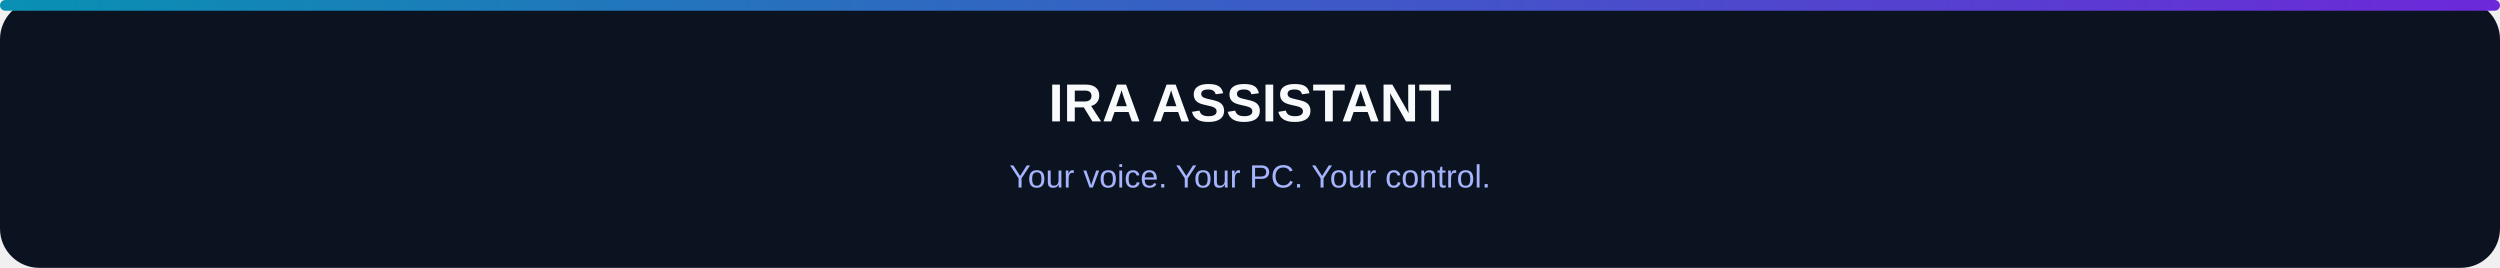
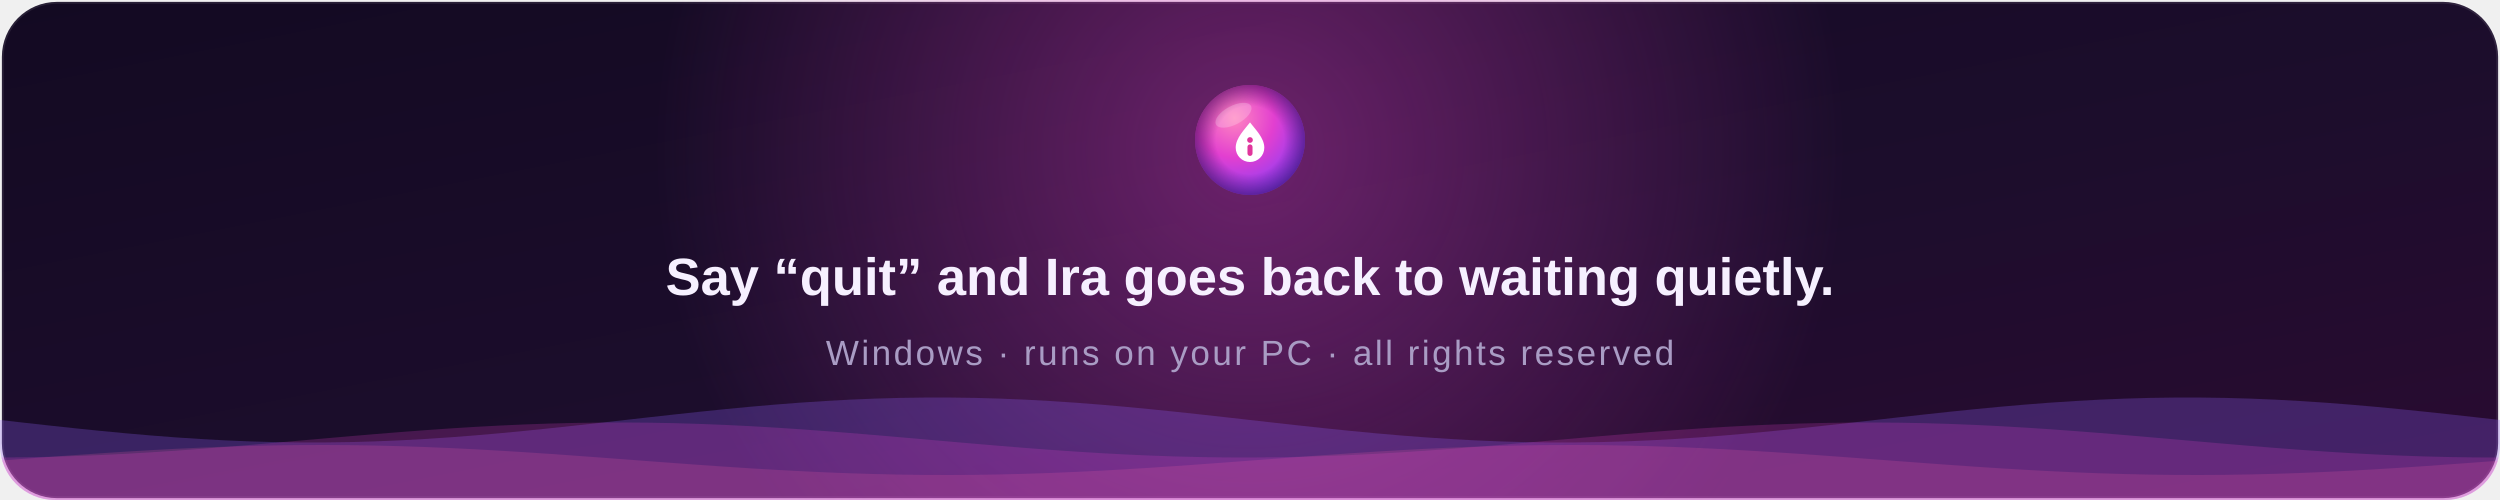
- <svg xmlns="http://www.w3.org/2000/svg" width="1400" height="150" viewBox="0 0 1400 150" role="img" aria-labelledby="t">
+ <svg xmlns="http://www.w3.org/2000/svg" viewBox="0 0 1000 200" width="1000" height="200" role="img" aria-labelledby="t">
+   <style>
+ .ping{fill:none;stroke:#ff5fa8;stroke-width:2;opacity:0;transform-box:fill-box;transform-origin:center;animation:ping 3.6s cubic-bezier(.2,.6,.3,1) infinite}
+ .ping2{animation-delay:1.2s}.ping3{animation-delay:2.4s}
+ @keyframes ping{0%{opacity:.75;transform:scale(1)}100%{opacity:0;transform:scale(1.8)}}
+ .breathe{transform-box:fill-box;transform-origin:center;animation:breathe 3.6s ease-in-out infinite}
+ @keyframes breathe{0%,100%{transform:scale(1)}50%{transform:scale(1.045)}}
+ .flow{stroke-dasharray:5 7;animation:flow 1.1s linear infinite}
+ @keyframes flow{to{stroke-dashoffset:-12}}
+ .blink{animation:blink 1.05s steps(1) infinite}
+ @keyframes blink{50%{opacity:0}}
+ .live{animation:live 1.6s ease-in-out infinite}
+ @keyframes live{50%{opacity:.25}}
+ .tw{animation:tw 4s ease-in-out infinite}
+ @keyframes tw{0%,100%{opacity:.12}50%{opacity:.85}}
+ .eq{transform-box:fill-box;transform-origin:center;animation:eq 1.3s ease-in-out infinite}
+ @keyframes eq{0%,100%{transform:scaleY(.3)}50%{transform:scaleY(1)}}
+ @media (prefers-reduced-motion:reduce){*{animation:none!important}}
+ </style>
  <defs>
-     <linearGradient id="f" x1="0" x2="1">
-       <stop stop-color="#0891b2" />
-       <stop offset="1" stop-color="#6d28d9" />
+     <linearGradient id="bg" x1="0" y1="0" x2="1" y2="1">
+       <stop offset="0" stop-color="#130a22" />
+       <stop offset=".55" stop-color="#1c0d2c" />
+       <stop offset="1" stop-color="#2a0b31" />
    </linearGradient>
+     <linearGradient id="brand" x1="0" y1="0" x2="1" y2="0">
+       <stop offset="0" stop-color="#ff5fa8" />
+       <stop offset=".5" stop-color="#e040c8" />
+       <stop offset="1" stop-color="#8b5cf6" />
+     </linearGradient>
+     <linearGradient id="brandWide" gradientUnits="userSpaceOnUse" x1="0" y1="0" x2="1000" y2="0">
+       <stop offset="0" stop-color="#8b5cf6" />
+       <stop offset=".5" stop-color="#e040c8" />
+       <stop offset="1" stop-color="#ff5fa8" />
+     </linearGradient>
+     <radialGradient id="orb" cx=".36" cy=".3" r=".8">
+       <stop offset="0" stop-color="#ff86c0" />
+       <stop offset=".45" stop-color="#e23fd0" />
+       <stop offset="1" stop-color="#7a3cff" />
+     </radialGradient>
+     <radialGradient id="orbShade" cx=".5" cy=".5" r=".5">
+       <stop offset=".62" stop-color="#1e0032" stop-opacity="0" />
+       <stop offset="1" stop-color="#1e0032" stop-opacity=".45" />
+     </radialGradient>
+     <radialGradient id="glowPink">
+       <stop offset="0" stop-color="#e040c8" stop-opacity=".42" />
+       <stop offset="1" stop-color="#e040c8" stop-opacity="0" />
+     </radialGradient>
+     <radialGradient id="glowViolet">
+       <stop offset="0" stop-color="#7c4dff" stop-opacity=".28" />
+       <stop offset="1" stop-color="#7c4dff" stop-opacity="0" />
+     </radialGradient>
+     <radialGradient id="comet">
+       <stop offset="0" stop-color="#ffffff" />
+       <stop offset=".35" stop-color="#ff5fa8" stop-opacity=".9" />
+       <stop offset="1" stop-color="#e040c8" stop-opacity="0" />
+     </radialGradient>
+     <radialGradient id="cometGrey">
+       <stop offset="0" stop-color="#ffffff" stop-opacity=".8" />
+       <stop offset=".4" stop-color="#9d92b6" stop-opacity=".7" />
+       <stop offset="1" stop-color="#9d92b6" stop-opacity="0" />
+     </radialGradient>
+     <marker id="arr" viewBox="0 0 10 10" refX="8" refY="5" markerWidth="6" markerHeight="6" orient="auto-start-reverse">
+       <path d="M0 1L9 5L0 9Z" fill="#c4b5fd" fill-opacity=".7" />
+     </marker>
+     <clipPath id="card">
+       <rect width="1000" height="200" rx="22" />
+     </clipPath>
  </defs>
-   <rect width="1400" height="150" rx="22" fill="#0b1220" />
-   <rect x="0" y="0" width="1400" height="6" rx="3" fill="url(#f)" />
-   <text x="700" y="68" text-anchor="middle" font-family="Segoe UI,Arial,sans-serif" font-size="30" font-weight="800" fill="#f8fafc">IRA ASSISTANT</text>
-   <text x="700" y="105" text-anchor="middle" font-family="Segoe UI,Arial,sans-serif" font-size="18" fill="#a5b4fc">Your voice. Your PC. Your control.</text>
+   <rect x=".75" y=".75" width="998.5" height="198.5" rx="22" fill="url(#bg)" stroke="#ffffff" stroke-opacity=".09" stroke-width="1.5" />
+   <g clip-path="url(#card)">
+     <circle cx="500" cy="60" r="240" fill="url(#glowPink)" />
+     <path d="M0 200L0 168L10 169.128L20 170.238L30 171.313L40 172.336L50 173.29L60 174.161L70 174.935L80 175.599L90 176.143L100 176.56L110 176.841L120 176.982L130 176.982L140 176.841L150 176.56L160 176.143L170 175.599L180 174.935L190 174.161L200 173.29L210 172.336L220 171.313L230 170.238L240 169.128L250 168L260 166.872L270 165.762L280 164.687L290 163.664L300 162.71L310 161.839L320 161.065L330 160.401L340 159.857L350 159.44L360 159.159L370 159.018L380 159.018L390 159.159L400 159.44L410 159.857L420 160.401L430 161.065L440 161.839L450 162.71L460 163.664L470 164.687L480 165.762L490 166.872L500 168L510 169.128L520 170.238L530 171.313L540 172.336L550 173.29L560 174.161L570 174.935L580 175.599L590 176.143L600 176.56L610 176.841L620 176.982L630 176.982L640 176.841L650 176.56L660 176.143L670 175.599L680 174.935L690 174.161L700 173.29L710 172.336L720 171.313L730 170.238L740 169.128L750 168L760 166.872L770 165.762L780 164.687L790 163.664L800 162.71L810 161.839L820 161.065L830 160.401L840 159.857L850 159.44L860 159.159L870 159.018L880 159.018L890 159.159L900 159.44L910 159.857L920 160.401L930 161.065L940 161.839L950 162.71L960 163.664L970 164.687L980 165.762L990 166.872L1000 168L1010 169.128L1020 170.238L1030 171.313L1040 172.336L1050 173.29L1060 174.161L1070 174.935L1080 175.599L1090 176.143L1100 176.56L1110 176.841L1120 176.982L1130 176.982L1140 176.841L1150 176.56L1160 176.143L1170 175.599L1180 174.935L1190 174.161L1200 173.29L1210 172.336L1220 171.313L1230 170.238L1240 169.128L1250 168L1260 166.872L1270 165.762L1280 164.687L1290 163.664L1300 162.71L1310 161.839L1320 161.065L1330 160.401L1340 159.857L1350 159.44L1360 159.159L1370 159.018L1380 159.018L1390 159.159L1400 159.44L1410 159.857L1420 160.401L1430 161.065L1440 161.839L1450 162.71L1460 163.664L1470 164.687L1480 165.762L1490 166.872L1500 168L1500 200Z" fill="#8b5cf6" opacity="0.28">
+       <animateTransform attributeName="transform" type="translate" from="0 0" to="-500 0" dur="9s" repeatCount="indefinite" />
+     </path>
+     <path d="M0 200L0 182.997L10 182.916L20 182.726L30 182.43L40 182.033L50 181.541L60 180.961L70 180.303L80 179.577L90 178.794L100 177.968L110 177.11L120 176.235L130 175.357L140 174.488L150 173.643L160 172.836L170 172.078L180 171.382L190 170.759L200 170.219L210 169.77L220 169.419L230 169.172L240 169.033L250 169.003L260 169.084L270 169.274L280 169.57L290 169.967L300 170.459L310 171.039L320 171.697L330 172.423L340 173.206L350 174.032L360 174.89L370 175.765L380 176.643L390 177.512L400 178.357L410 179.164L420 179.922L430 180.618L440 181.241L450 181.781L460 182.23L470 182.581L480 182.828L490 182.967L500 182.997L510 182.916L520 182.726L530 182.43L540 182.033L550 181.541L560 180.961L570 180.303L580 179.577L590 178.794L600 177.968L610 177.11L620 176.235L630 175.357L640 174.488L650 173.643L660 172.836L670 172.078L680 171.382L690 170.759L700 170.219L710 169.77L720 169.419L730 169.172L740 169.033L750 169.003L760 169.084L770 169.274L780 169.57L790 169.967L800 170.459L810 171.039L820 171.697L830 172.423L840 173.206L850 174.032L860 174.89L870 175.765L880 176.643L890 177.512L900 178.357L910 179.164L920 179.922L930 180.618L940 181.241L950 181.781L960 182.23L970 182.581L980 182.828L990 182.967L1000 182.997L1010 182.916L1020 182.726L1030 182.43L1040 182.033L1050 181.541L1060 180.961L1070 180.303L1080 179.577L1090 178.794L1100 177.968L1110 177.11L1120 176.235L1130 175.357L1140 174.488L1150 173.643L1160 172.836L1170 172.078L1180 171.382L1190 170.759L1200 170.219L1210 169.77L1220 169.419L1230 169.172L1240 169.033L1250 169.003L1260 169.084L1270 169.274L1280 169.57L1290 169.967L1300 170.459L1310 171.039L1320 171.697L1330 172.423L1340 173.206L1350 174.032L1360 174.89L1370 175.765L1380 176.643L1390 177.512L1400 178.357L1410 179.164L1420 179.922L1430 180.618L1440 181.241L1450 181.781L1460 182.23L1470 182.581L1480 182.828L1490 182.967L1500 182.997L1500 200Z" fill="#e040c8" opacity="0.22">
+       <animateTransform attributeName="transform" type="translate" from="0 0" to="-500 0" dur="13s" repeatCount="indefinite" />
+     </path>
+     <path d="M0 200L0 184.249L10 183.496L20 182.751L30 182.025L40 181.331L50 180.678L60 180.078L70 179.54L80 179.072L90 178.682L100 178.376L110 178.158L120 178.033L130 178.001L140 178.065L150 178.222L160 178.47L170 178.805L180 179.222L190 179.714L200 180.275L210 180.893L220 181.561L230 182.268L240 183.001L250 183.751L260 184.504L270 185.249L280 185.975L290 186.669L300 187.322L310 187.922L320 188.46L330 188.928L340 189.318L350 189.624L360 189.842L370 189.967L380 189.999L390 189.935L400 189.778L410 189.53L420 189.195L430 188.778L440 188.286L450 187.725L460 187.107L470 186.439L480 185.732L490 184.999L500 184.249L510 183.496L520 182.751L530 182.025L540 181.331L550 180.678L560 180.078L570 179.54L580 179.072L590 178.682L600 178.376L610 178.158L620 178.033L630 178.001L640 178.065L650 178.222L660 178.47L670 178.805L680 179.222L690 179.714L700 180.275L710 180.893L720 181.561L730 182.268L740 183.001L750 183.751L760 184.504L770 185.249L780 185.975L790 186.669L800 187.322L810 187.922L820 188.46L830 188.928L840 189.318L850 189.624L860 189.842L870 189.967L880 189.999L890 189.935L900 189.778L910 189.53L920 189.195L930 188.778L940 188.286L950 187.725L960 187.107L970 186.439L980 185.732L990 184.999L1000 184.249L1010 183.496L1020 182.751L1030 182.025L1040 181.331L1050 180.678L1060 180.078L1070 179.54L1080 179.072L1090 178.682L1100 178.376L1110 178.158L1120 178.033L1130 178.001L1140 178.065L1150 178.222L1160 178.47L1170 178.805L1180 179.222L1190 179.714L1200 180.275L1210 180.893L1220 181.561L1230 182.268L1240 183.001L1250 183.751L1260 184.504L1270 185.249L1280 185.975L1290 186.669L1300 187.322L1310 187.922L1320 188.46L1330 188.928L1340 189.318L1350 189.624L1360 189.842L1370 189.967L1380 189.999L1390 189.935L1400 189.778L1410 189.53L1420 189.195L1430 188.778L1440 188.286L1450 187.725L1460 187.107L1470 186.439L1480 185.732L1490 184.999L1500 184.249L1500 200Z" fill="#ff5fa8" opacity="0.18">
+       <animateTransform attributeName="transform" type="translate" from="0 0" to="-500 0" dur="17s" repeatCount="indefinite" />
+     </path>
+   </g>
+   <circle class="ping" cx="500" cy="56" r="25" />
+   <circle class="ping ping2" cx="500" cy="56" r="25" />
+   <circle class="ping ping3" cx="500" cy="56" r="25" />
+   <g class="breathe">
+     <circle cx="500" cy="56" r="22" fill="url(#orb)" />
+     <circle cx="500" cy="56" r="22" fill="url(#orbShade)" />
+     <ellipse cx="493.4" cy="46.1" rx="7.92" ry="3.74" fill="#fff" opacity=".22" transform="rotate(-28 493.4 46.1)" />
+     <g transform="translate(500 56.88) scale(0.22)">
+       <path d="M0 -36C9 -24 26 -8 26 10A26 26 0 0 1 -26 10C-26 -8 -9 -24 0 -36Z" fill="#ffffff" />
+       <circle cy="-4" r="5.2" fill="#e0359c" />
+       <rect x="-4.6" y="4" width="9.2" height="21" rx="4.6" fill="#e0359c" />
+     </g>
+   </g>
+   <text x="500" y="118" font-family="'Segoe UI Variable Text','Segoe UI',-apple-system,BlinkMacSystemFont,'Helvetica Neue',Arial,'Noto Sans','Nirmala UI',sans-serif" font-size="21" font-weight="600" fill="#f6f0ff" text-anchor="middle">Say “quit” and Ira goes back to waiting quietly.</text>
+   <text x="500" y="146" font-family="'Segoe UI Variable Text','Segoe UI',-apple-system,BlinkMacSystemFont,'Helvetica Neue',Arial,'Noto Sans','Nirmala UI',sans-serif" font-size="14" font-weight="400" fill="#a99cc4" text-anchor="middle" letter-spacing="1">Windows · runs on your PC · all rights reserved</text>
</svg>
